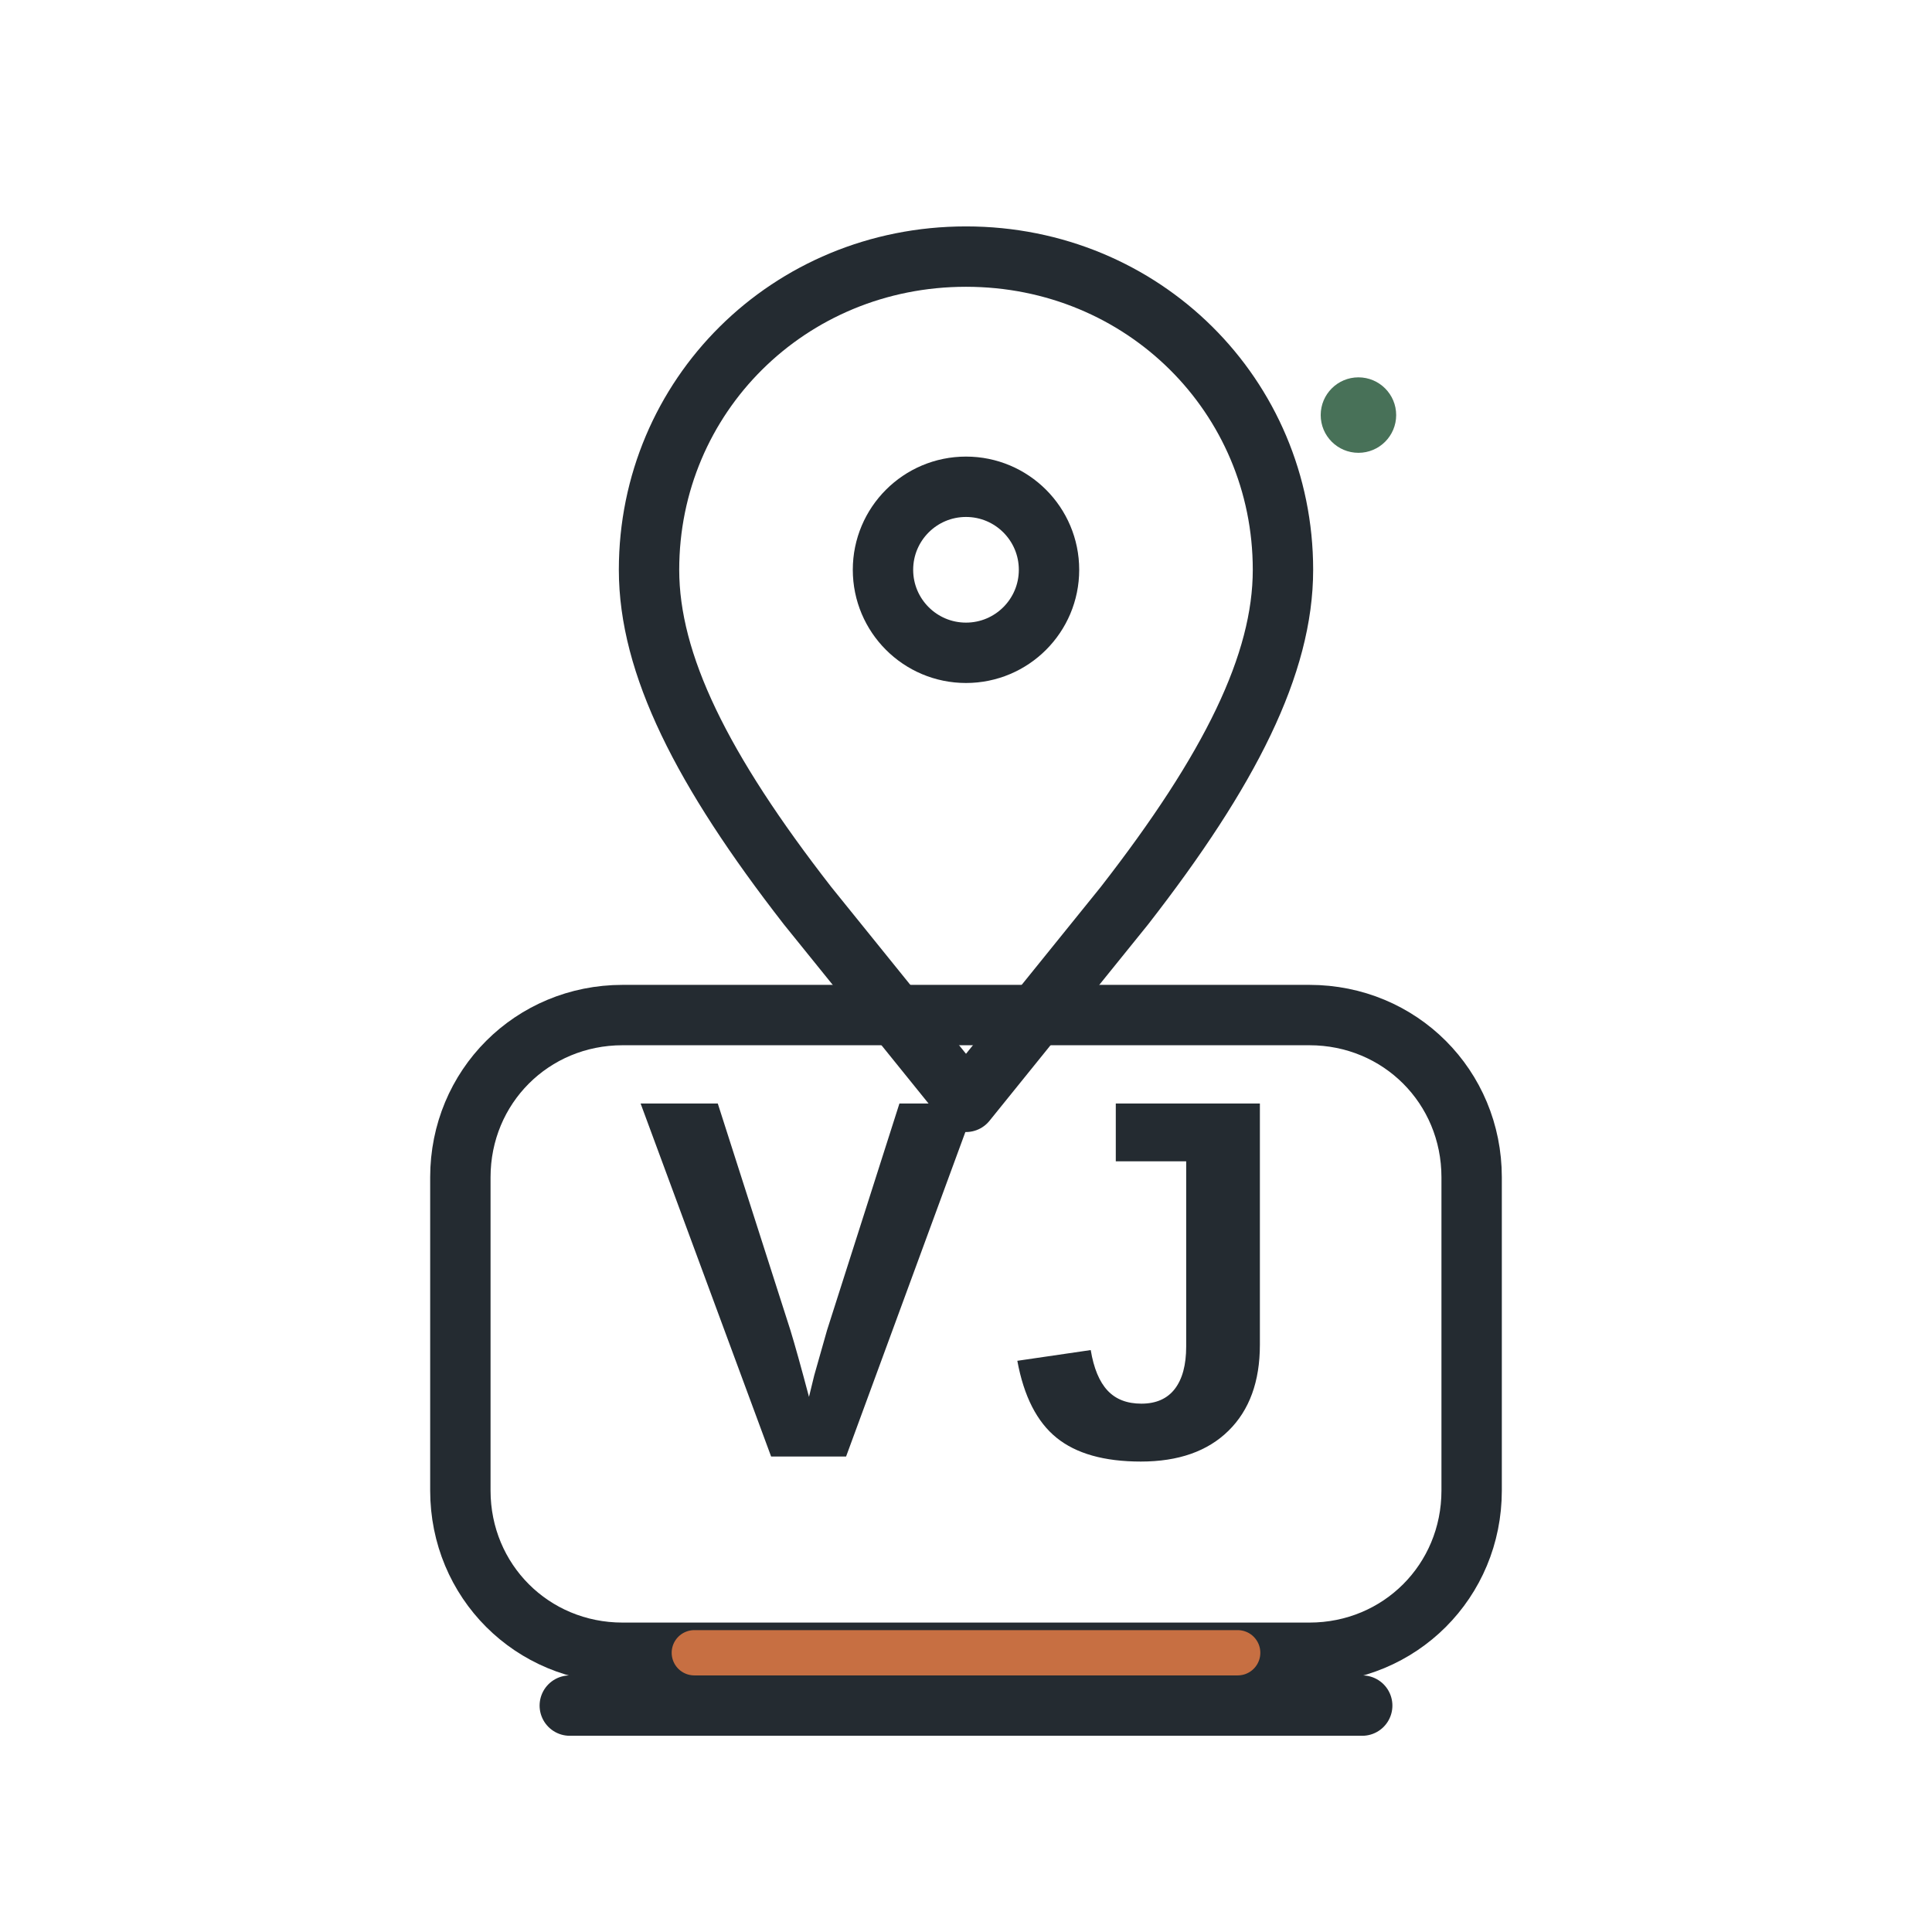
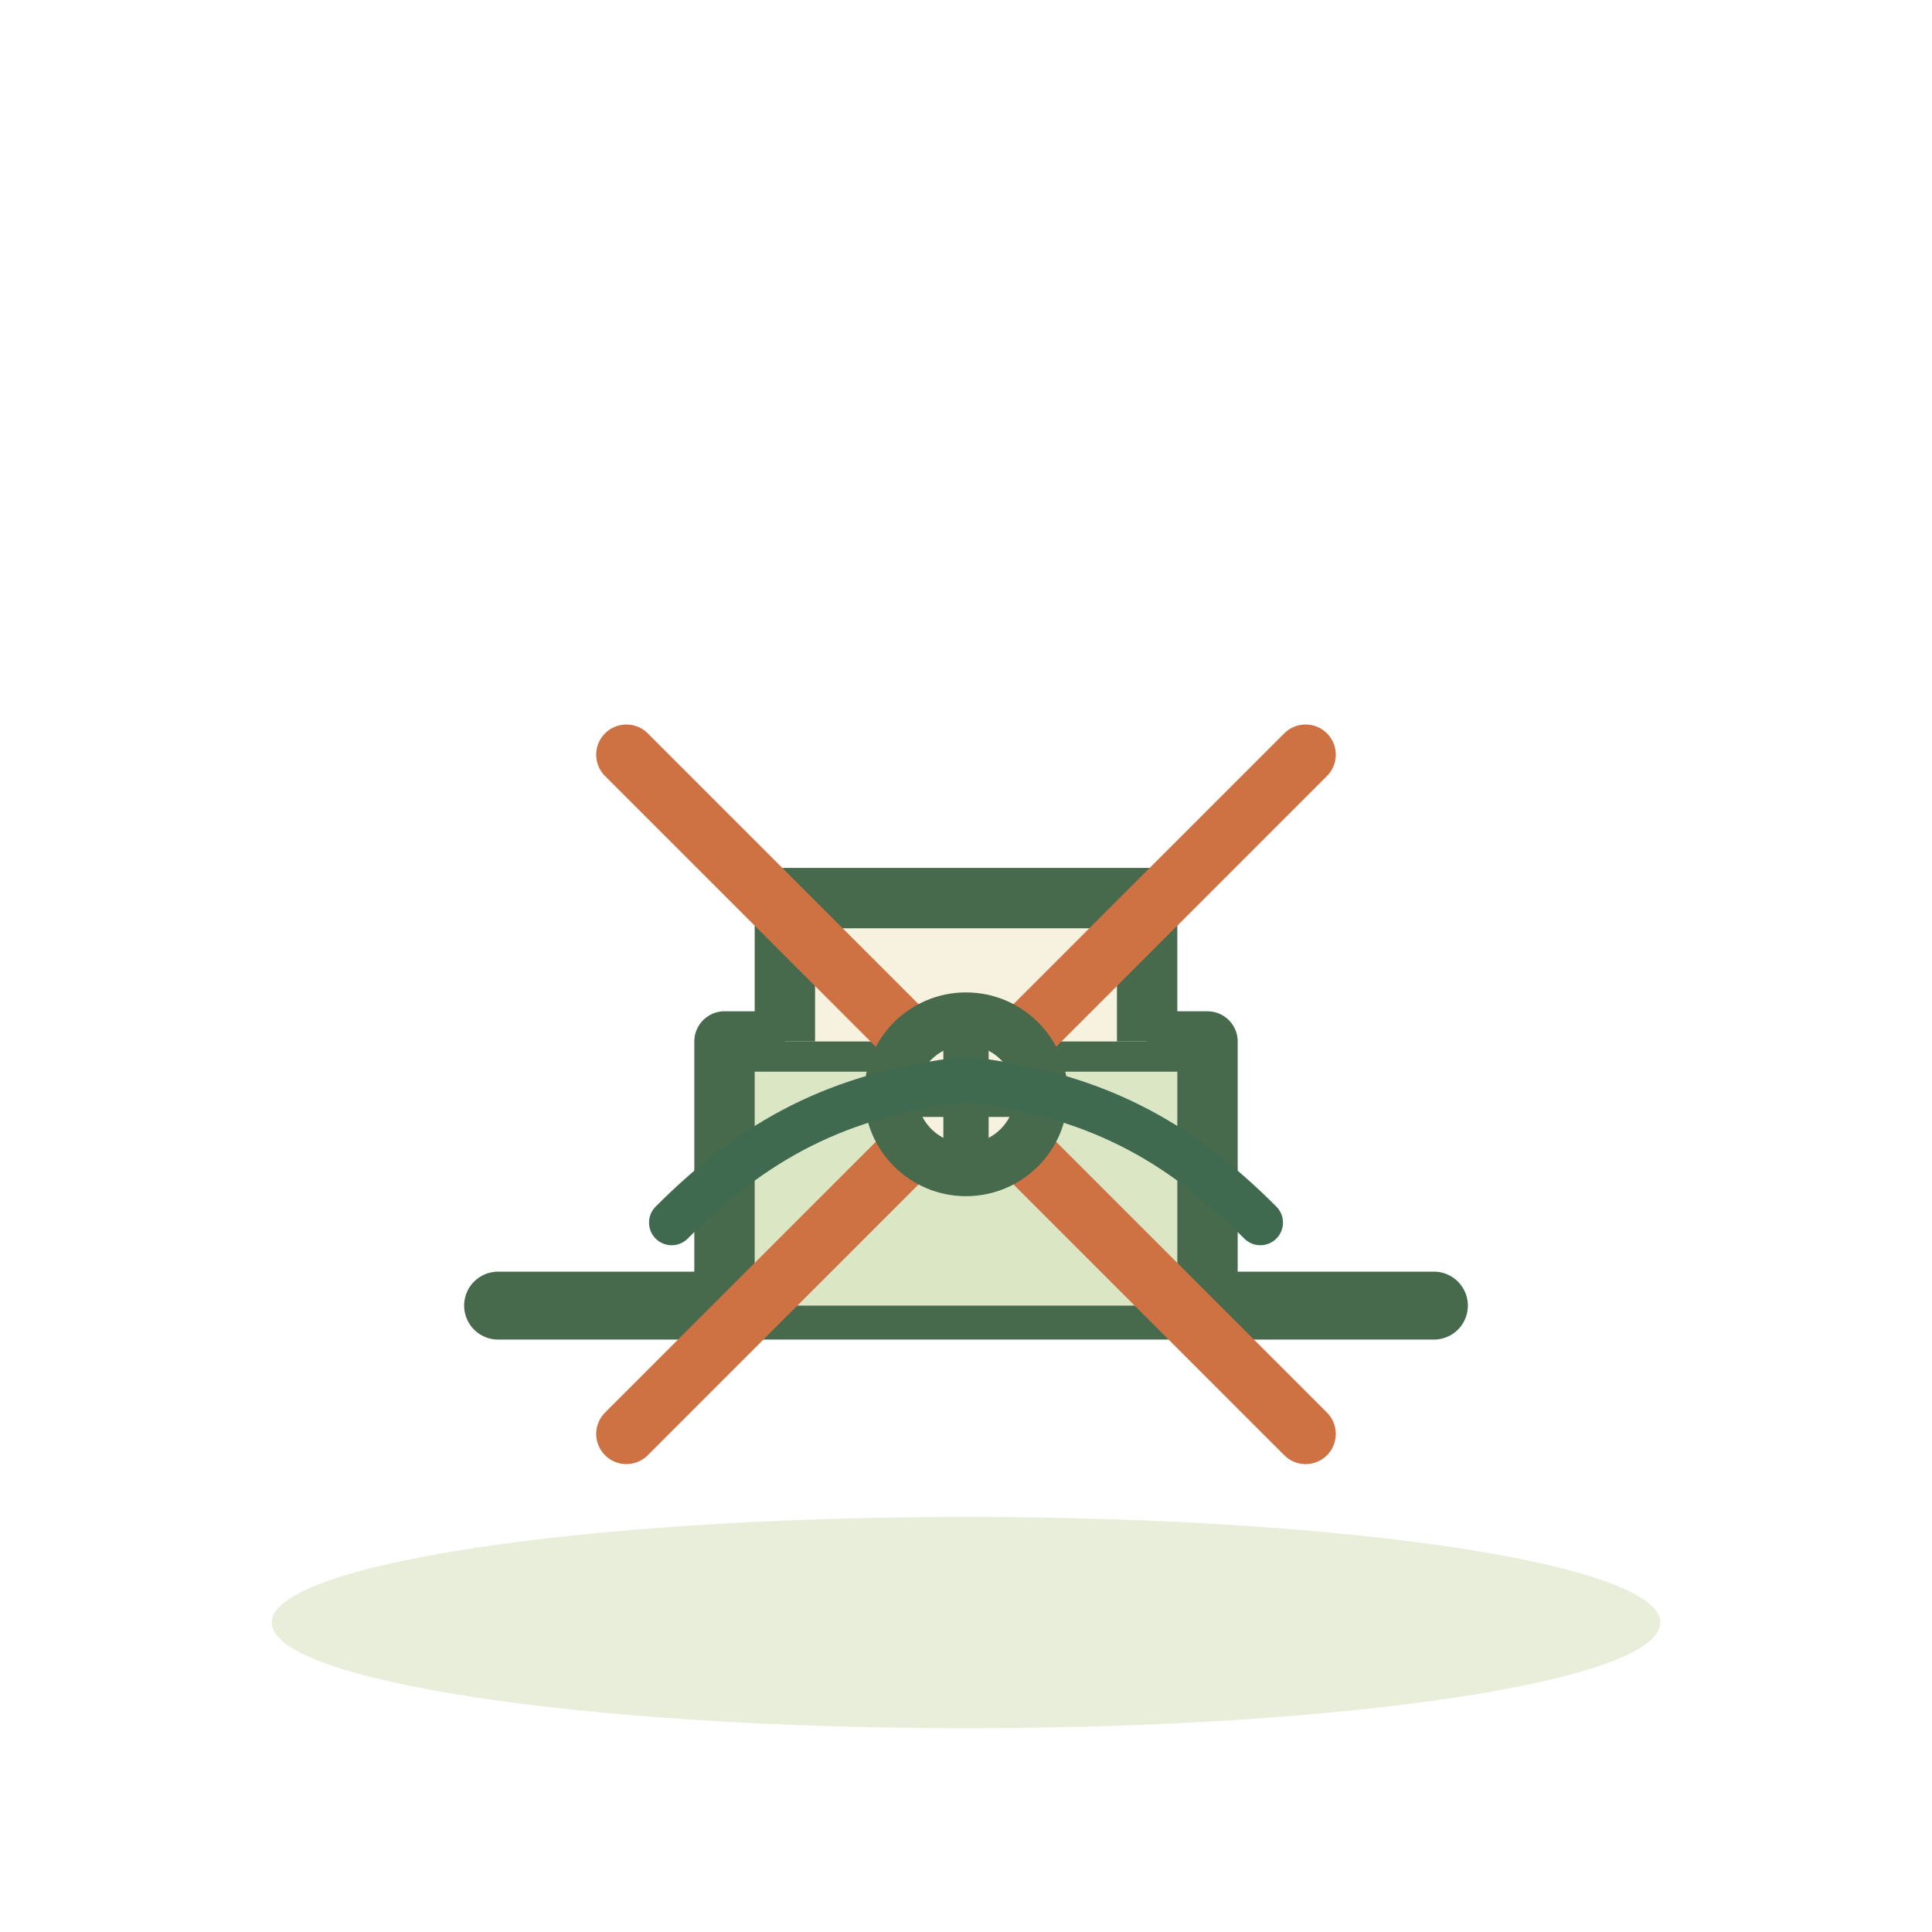
<svg xmlns="http://www.w3.org/2000/svg" viewBox="0 0 512 512" fill="none">
-   <g stroke="#242b31" stroke-width="16" stroke-linecap="round" stroke-linejoin="round">
-     <path d="M256 68c-47 0-84 37-84 83 0 25 14 53 42 89l42 52 42-52c28-36 42-64 42-89 0-46-37-83-84-83Z" />
-     <circle cx="256" cy="151" r="22" />
-     <path d="M122 312c0-24 19-43 43-43h182c24 0 43 19 43 43v83c0 24-19 43-43 43H165c-24 0-43-19-43-43Z" />
-     <path d="M151 452h210" />
-   </g>
-   <path d="M184 438h144" stroke="#cf7243" stroke-width="12" stroke-linecap="round" opacity="0.95" />
-   <circle cx="360" cy="110" r="10" fill="#3f6a50" opacity="0.95" />
-   <text x="256" y="386" fill="#242b31" font-family="Avenir Next, Segoe UI, Helvetica Neue, Arial, sans-serif" font-size="136" font-weight="800" letter-spacing="8" text-anchor="middle">VJ</text>
+   <defs>
+     <linearGradient id="bg" x1="92" y1="70" x2="420" y2="446" gradientUnits="userSpaceOnUse">
+       <stop offset="0" stop-color="#f7f1df" />
+       <stop offset="1" stop-color="#eef3de" />
+     </linearGradient>
+     <linearGradient id="sage" x1="124" y1="124" x2="376" y2="388" gradientUnits="userSpaceOnUse">
+       <stop offset="0" stop-color="#dfe9c8" />
+       <stop offset="1" stop-color="#b9d09f" />
+     </linearGradient>
+     <linearGradient id="green" x1="142" y1="100" x2="384" y2="414" gradientUnits="userSpaceOnUse">
+       <stop offset="0" stop-color="#5f8258" />
+       <stop offset="1" stop-color="#476a4d" />
+     </linearGradient>
+     <linearGradient id="orange" x1="180" y1="112" x2="386" y2="388" gradientUnits="userSpaceOnUse">
+       <stop offset="0" stop-color="#f6b46b" />
+       <stop offset="1" stop-color="#cf7243" />
+     </linearGradient>
+   </defs>
+   <ellipse cx="256" cy="430" rx="184" ry="28" fill="#dfe7cc" opacity="0.7" />
+   <path d="M132 346h248" stroke="#476a4d" stroke-width="18" stroke-linecap="round" />
+   <path d="M192 346v-70h128v70" fill="#dbe7c4" stroke="#476a4d" stroke-width="16" stroke-linejoin="round" />
+   <path d="M208 276v-38h96v38" fill="#f7f1df" stroke="#476a4d" stroke-width="16" stroke-linejoin="round" />
+   <path d="M166 380l180-180" stroke="#cf7243" stroke-width="16" stroke-linecap="round" />
+   <path d="M166 200l180 180" stroke="#cf7243" stroke-width="16" stroke-linecap="round" />
+   <circle cx="256" cy="290" r="20" fill="#f7f1df" stroke="#476a4d" stroke-width="14" />
+   <path d="M238 290h36M256 272v36" stroke="#476a4d" stroke-width="12" stroke-linecap="round" />
+   <path d="M178 324c22-22 44-34 78-38 34 4 56 16 78 38" stroke="#3f6a50" stroke-width="12" stroke-linecap="round" />
</svg>
